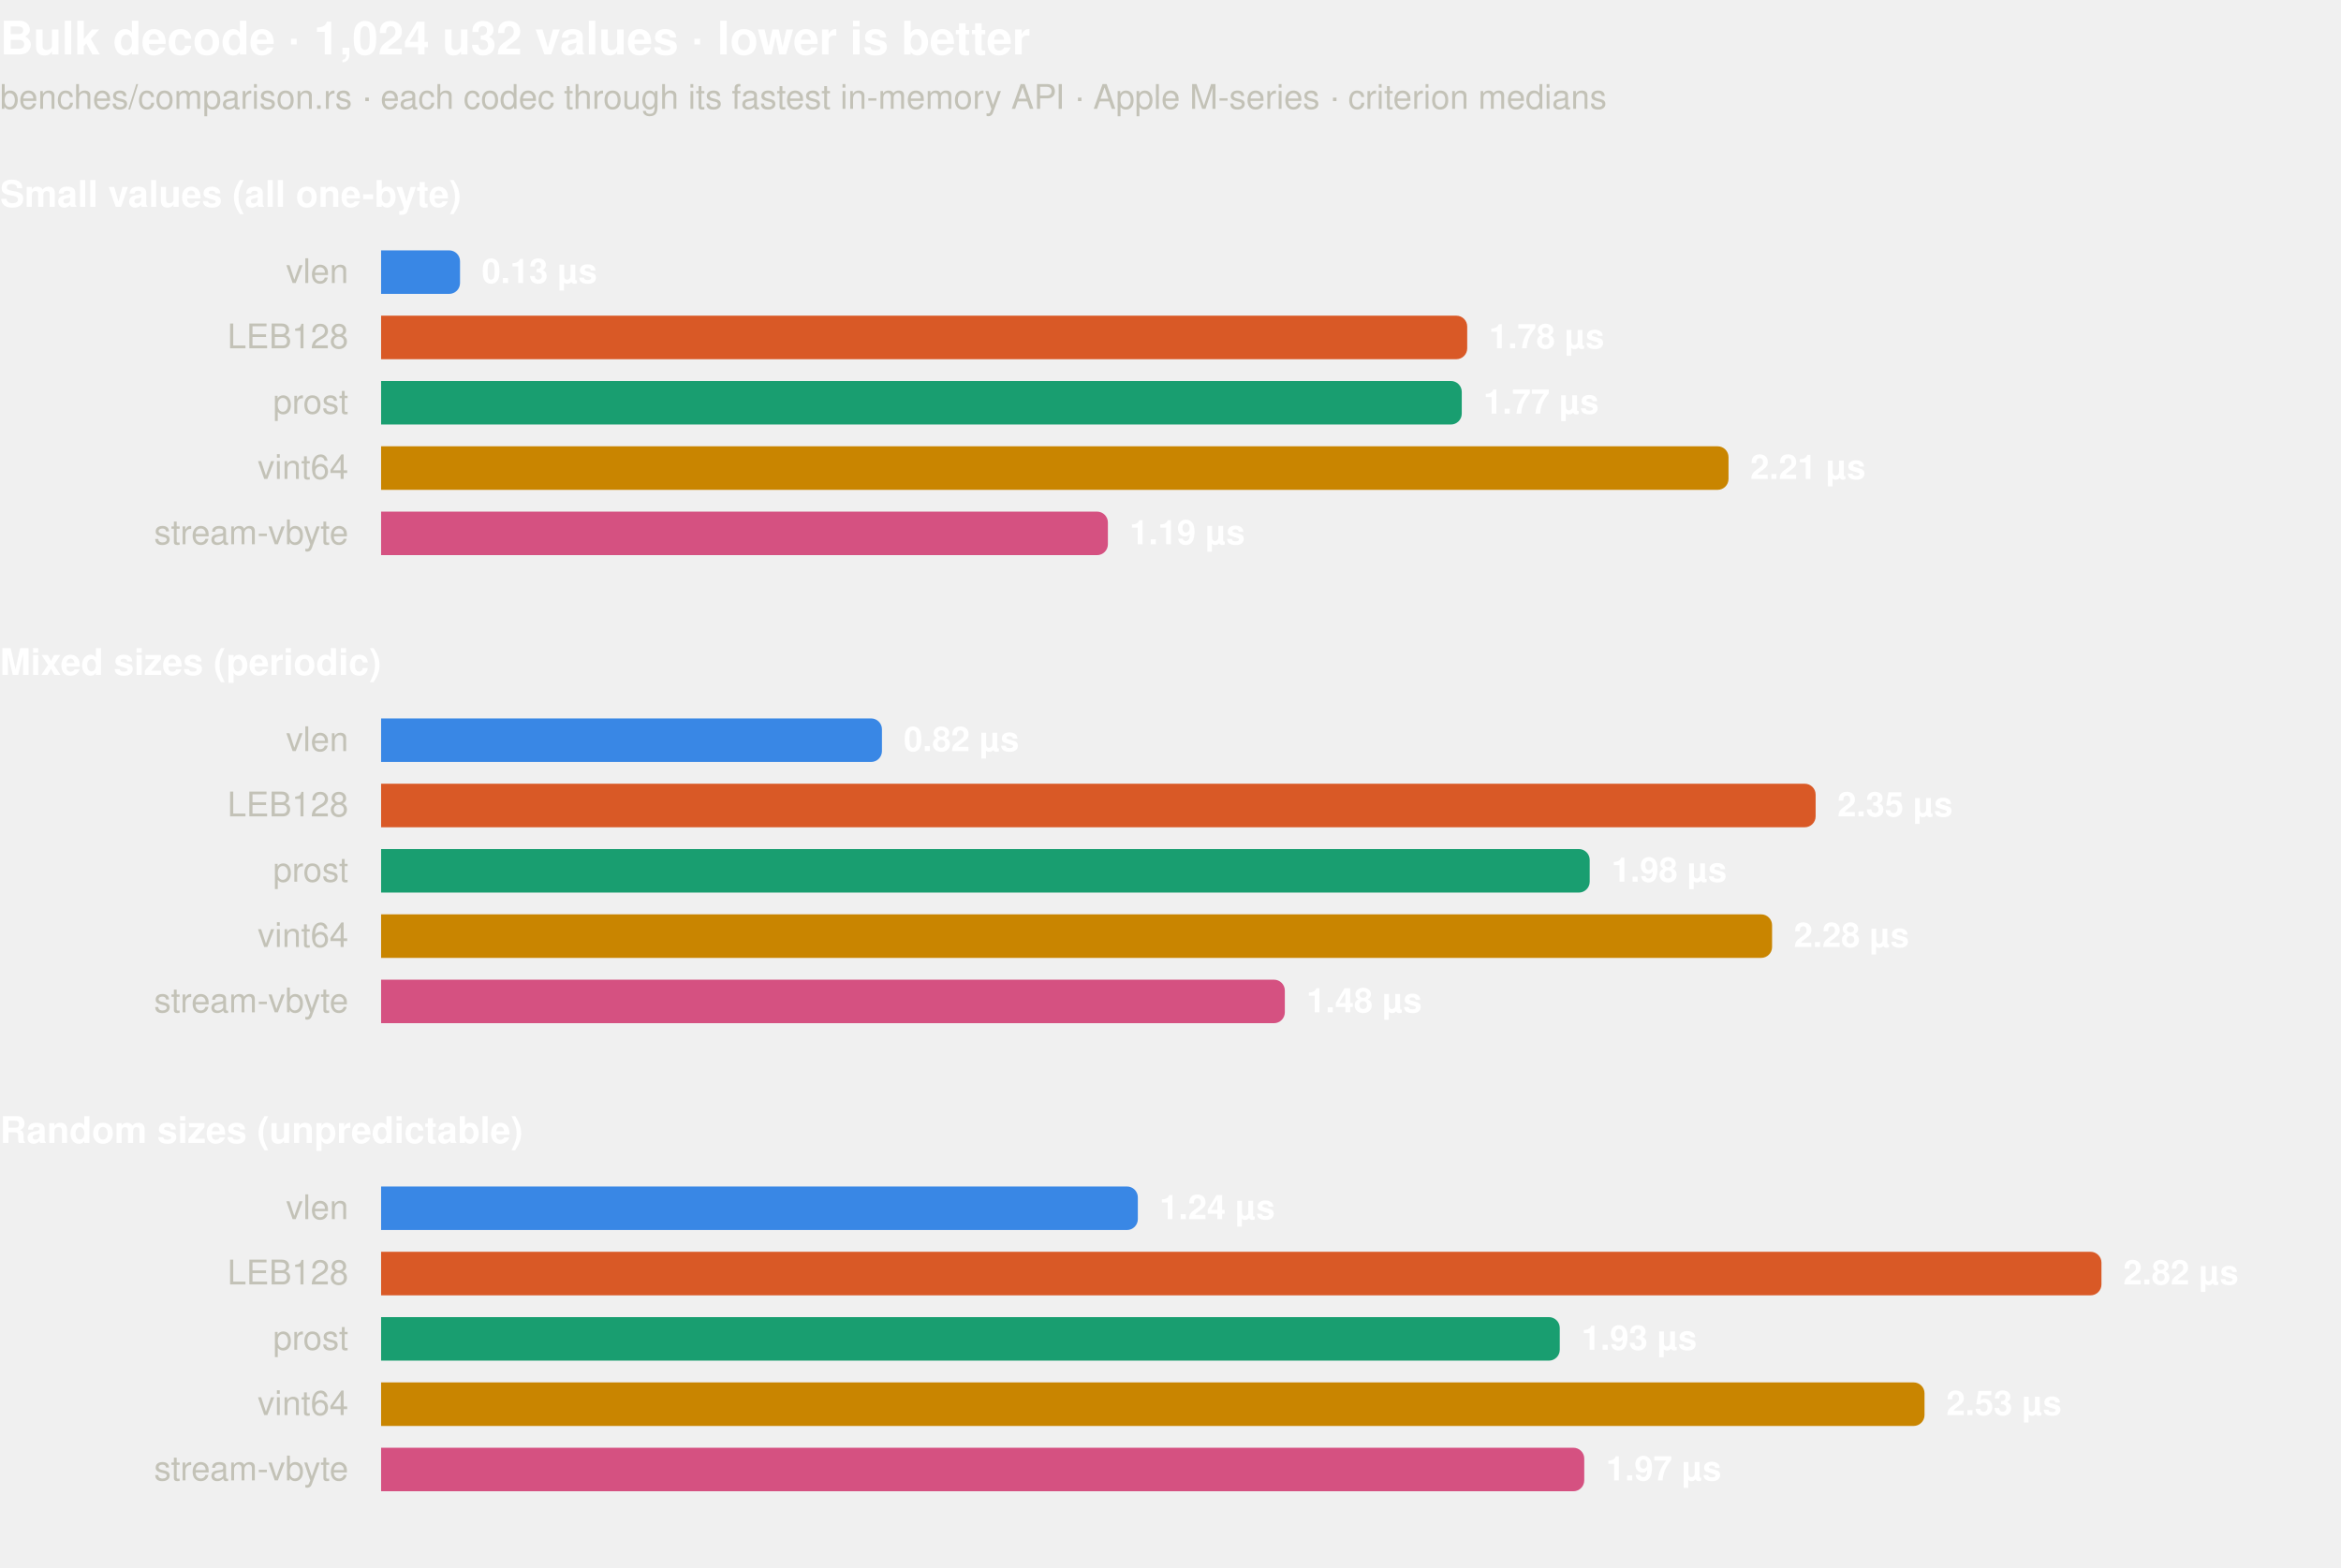
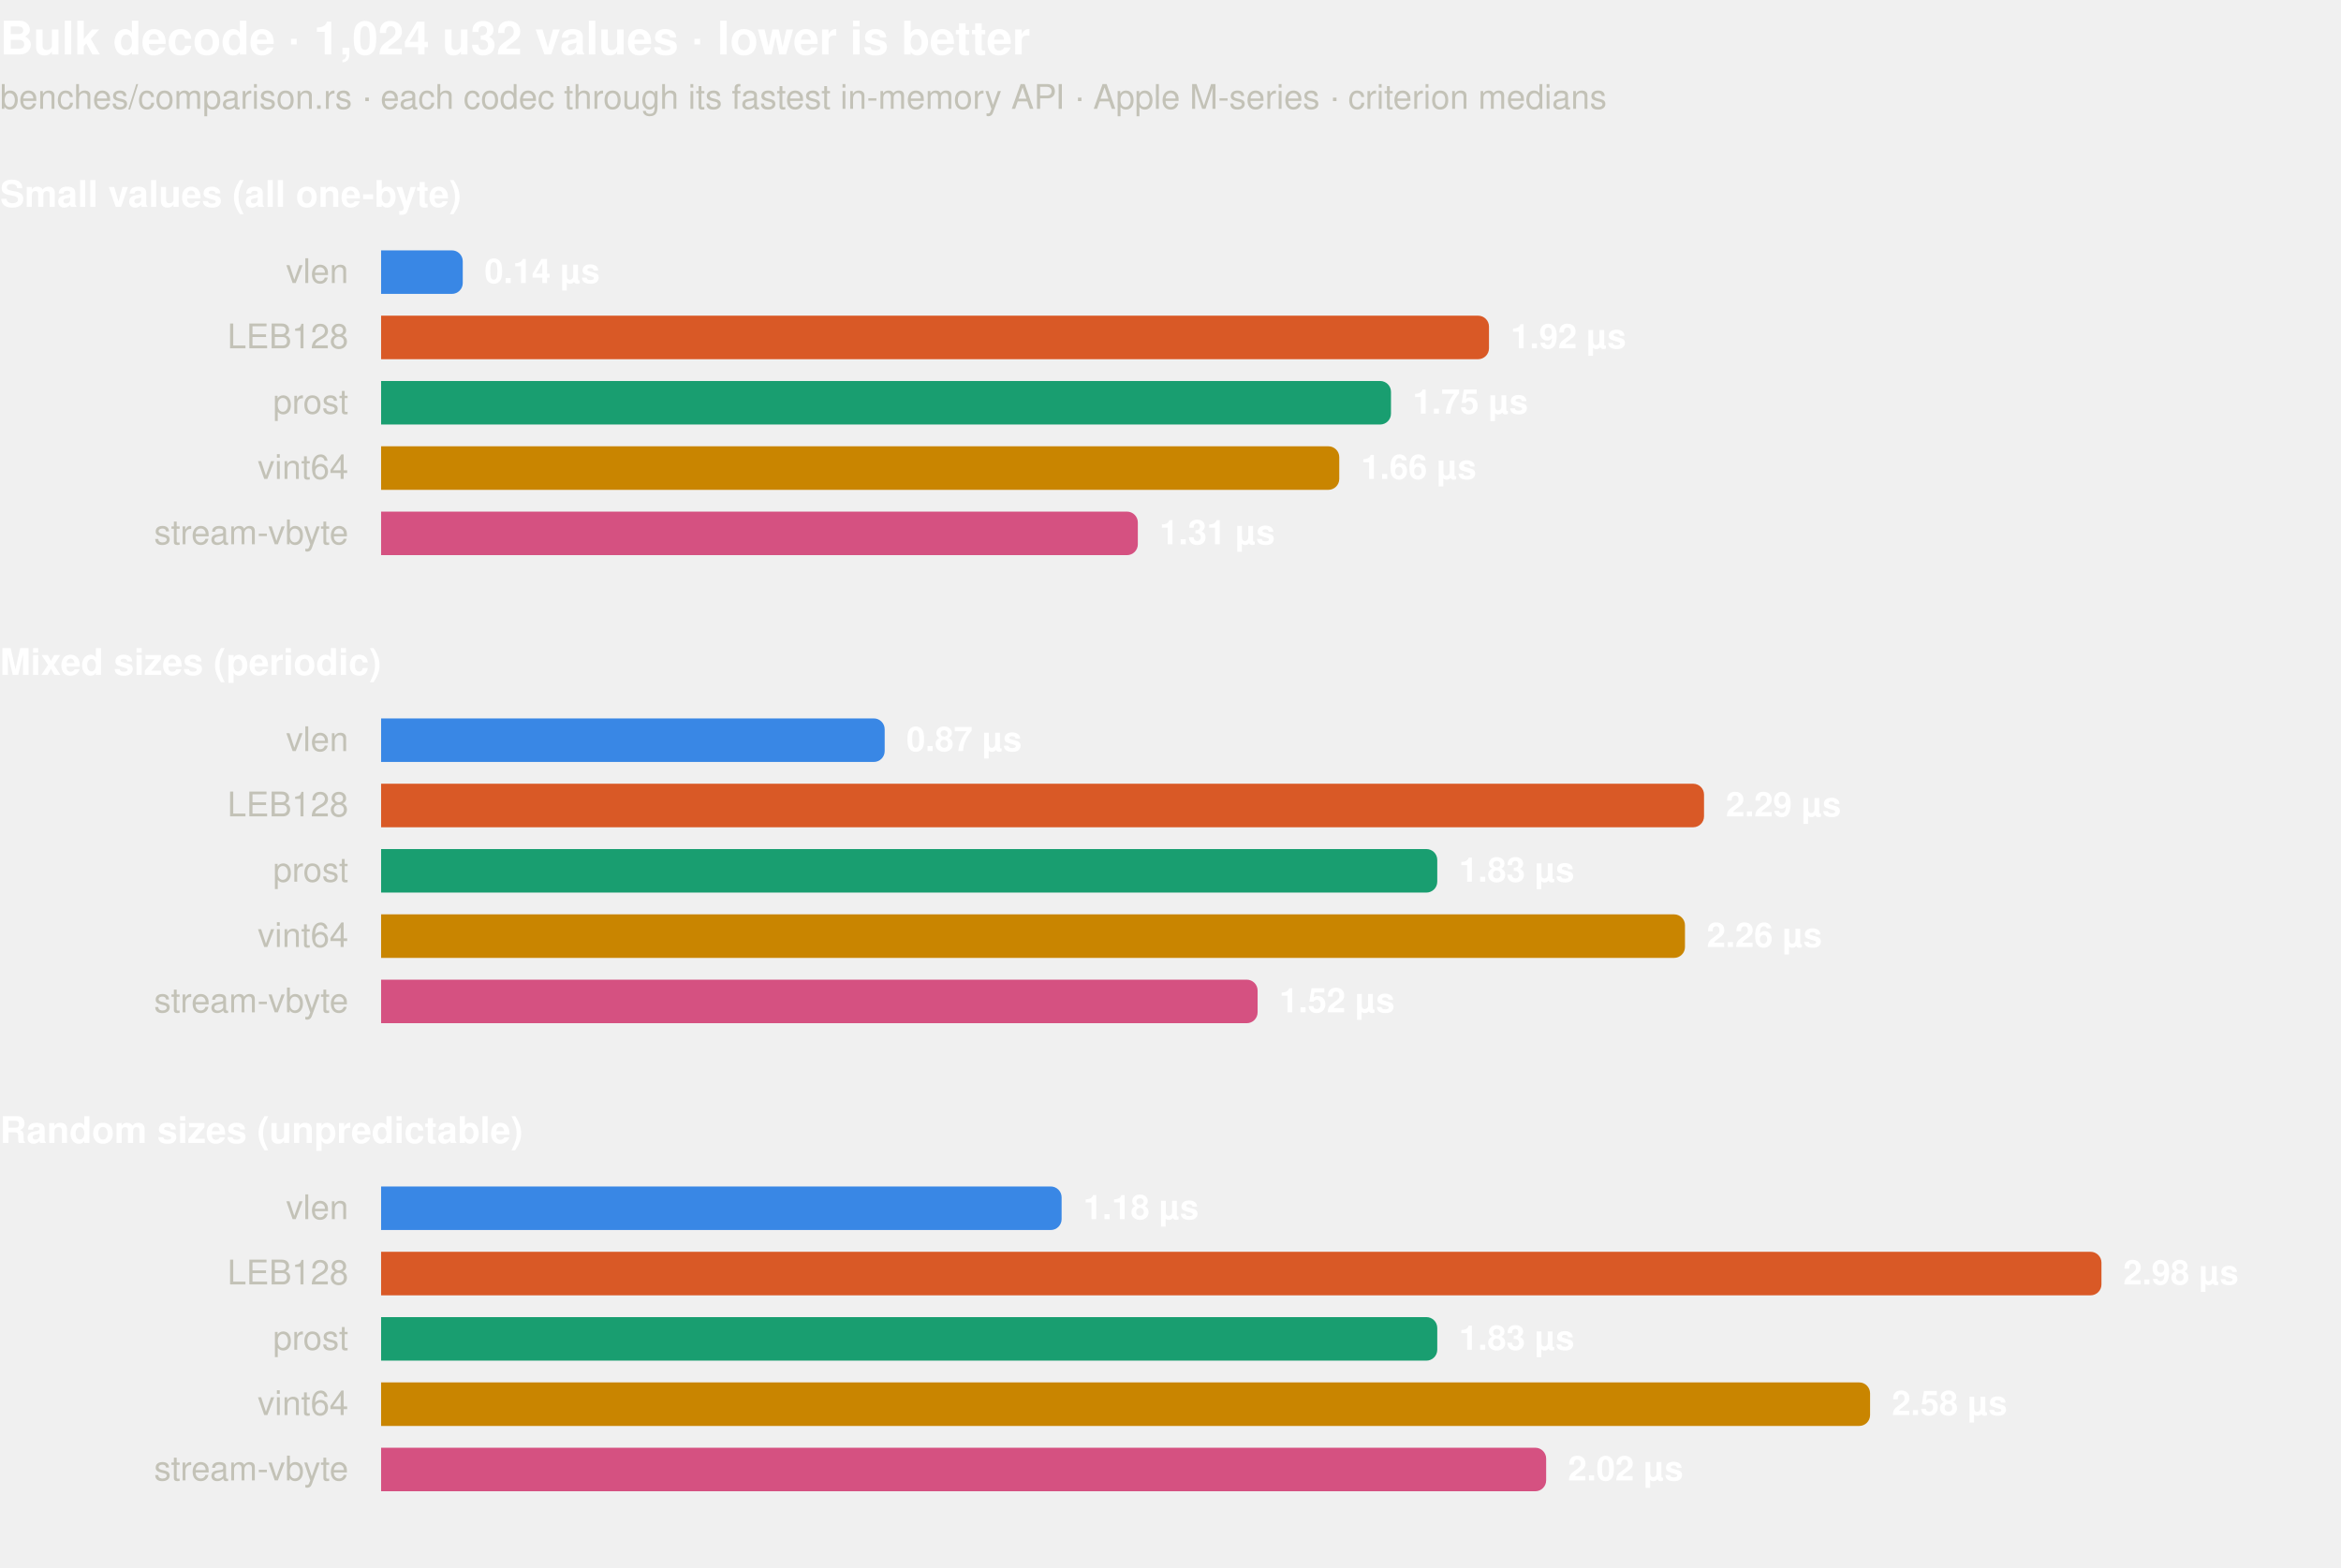
<svg xmlns="http://www.w3.org/2000/svg" width="860" height="576" viewBox="0 0 860 576" role="img" aria-label="Bulk decode benchmark: vlen versus LEB128, prost, vint64, and stream-vbyte across three value distributions">
  <style>text{font-family:-apple-system, 'Segoe UI', Helvetica, Arial, sans-serif;}.t1{fill:#ffffff;}.t2{fill:#c3c2b7;}</style>
  <text x="0" y="20" class="t1" font-size="17" font-weight="600">Bulk decode · 1,024 u32 values · lower is better</text>
  <text x="0" y="40" class="t2" font-size="12.5">benches/comparison.rs · each codec through its fastest in-memory API · Apple M-series · criterion medians</text>
  <text x="0" y="76" class="t1" font-size="13.5" font-weight="600">Small values (all one-byte)</text>
  <text x="128" y="104.0" class="t2" font-size="12.5" text-anchor="end">vlen</text>
-   <path d="M140,92.0 h25 a4,4 0 0 1 4,4 v8 a4,4 0 0 1 -4,4 h-25 z" fill="#3987e5" />
-   <text x="177" y="104.0" class="t1" font-size="12.5" font-weight="600">0.13 µs</text>
+   <path d="M140,92.0 h26 a4,4 0 0 1 4,4 v8 a4,4 0 0 1 -4,4 h-26 z" fill="#3987e5" />
+   <text x="178" y="104.0" class="t1" font-size="12.5" font-weight="600">0.14 µs</text>
  <text x="128" y="128.0" class="t2" font-size="12.5" text-anchor="end">LEB128</text>
-   <path d="M140,116.0 h395 a4,4 0 0 1 4,4 v8 a4,4 0 0 1 -4,4 h-395 z" fill="#d95926" />
-   <text x="547" y="128.0" class="t1" font-size="12.5" font-weight="600">1.78 µs</text>
+   <path d="M140,116.0 h403 a4,4 0 0 1 4,4 v8 a4,4 0 0 1 -4,4 h-403 z" fill="#d95926" />
+   <text x="555" y="128.0" class="t1" font-size="12.5" font-weight="600">1.92 µs</text>
  <text x="128" y="152.0" class="t2" font-size="12.5" text-anchor="end">prost</text>
-   <path d="M140,140.0 h393 a4,4 0 0 1 4,4 v8 a4,4 0 0 1 -4,4 h-393 z" fill="#199e70" />
-   <text x="545" y="152.0" class="t1" font-size="12.5" font-weight="600">1.77 µs</text>
+   <path d="M140,140.0 h367 a4,4 0 0 1 4,4 v8 a4,4 0 0 1 -4,4 h-367 z" fill="#199e70" />
+   <text x="519" y="152.0" class="t1" font-size="12.5" font-weight="600">1.75 µs</text>
  <text x="128" y="176.0" class="t2" font-size="12.5" text-anchor="end">vint64</text>
-   <path d="M140,164.0 h491 a4,4 0 0 1 4,4 v8 a4,4 0 0 1 -4,4 h-491 z" fill="#c98500" />
-   <text x="643" y="176.0" class="t1" font-size="12.5" font-weight="600">2.21 µs</text>
+   <path d="M140,164.0 h348 a4,4 0 0 1 4,4 v8 a4,4 0 0 1 -4,4 h-348 z" fill="#c98500" />
+   <text x="500" y="176.0" class="t1" font-size="12.5" font-weight="600">1.66 µs</text>
  <text x="128" y="200.0" class="t2" font-size="12.5" text-anchor="end">stream-vbyte</text>
-   <path d="M140,188.0 h263 a4,4 0 0 1 4,4 v8 a4,4 0 0 1 -4,4 h-263 z" fill="#d55181" />
-   <text x="415" y="200.0" class="t1" font-size="12.5" font-weight="600">1.19 µs</text>
+   <path d="M140,188.0 h274 a4,4 0 0 1 4,4 v8 a4,4 0 0 1 -4,4 h-274 z" fill="#d55181" />
+   <text x="426" y="200.0" class="t1" font-size="12.5" font-weight="600">1.31 µs</text>
  <text x="0" y="248" class="t1" font-size="13.5" font-weight="600">Mixed sizes (periodic)</text>
  <text x="128" y="276.0" class="t2" font-size="12.5" text-anchor="end">vlen</text>
-   <path d="M140,264.0 h180 a4,4 0 0 1 4,4 v8 a4,4 0 0 1 -4,4 h-180 z" fill="#3987e5" />
-   <text x="332" y="276.0" class="t1" font-size="12.5" font-weight="600">0.82 µs</text>
+   <path d="M140,264.0 h181 a4,4 0 0 1 4,4 v8 a4,4 0 0 1 -4,4 h-181 z" fill="#3987e5" />
+   <text x="333" y="276.0" class="t1" font-size="12.5" font-weight="600">0.87 µs</text>
  <text x="128" y="300.0" class="t2" font-size="12.5" text-anchor="end">LEB128</text>
-   <path d="M140,288.0 h523 a4,4 0 0 1 4,4 v8 a4,4 0 0 1 -4,4 h-523 z" fill="#d95926" />
-   <text x="675" y="300.0" class="t1" font-size="12.5" font-weight="600">2.35 µs</text>
+   <path d="M140,288.0 h482 a4,4 0 0 1 4,4 v8 a4,4 0 0 1 -4,4 h-482 z" fill="#d95926" />
+   <text x="634" y="300.0" class="t1" font-size="12.5" font-weight="600">2.29 µs</text>
  <text x="128" y="324.0" class="t2" font-size="12.5" text-anchor="end">prost</text>
-   <path d="M140,312.0 h440 a4,4 0 0 1 4,4 v8 a4,4 0 0 1 -4,4 h-440 z" fill="#199e70" />
-   <text x="592" y="324.0" class="t1" font-size="12.5" font-weight="600">1.98 µs</text>
+   <path d="M140,312.0 h384 a4,4 0 0 1 4,4 v8 a4,4 0 0 1 -4,4 h-384 z" fill="#199e70" />
+   <text x="536" y="324.0" class="t1" font-size="12.5" font-weight="600">1.83 µs</text>
  <text x="128" y="348.0" class="t2" font-size="12.5" text-anchor="end">vint64</text>
-   <path d="M140,336.0 h507 a4,4 0 0 1 4,4 v8 a4,4 0 0 1 -4,4 h-507 z" fill="#c98500" />
-   <text x="659" y="348.0" class="t1" font-size="12.5" font-weight="600">2.28 µs</text>
+   <path d="M140,336.0 h475 a4,4 0 0 1 4,4 v8 a4,4 0 0 1 -4,4 h-475 z" fill="#c98500" />
+   <text x="627" y="348.0" class="t1" font-size="12.5" font-weight="600">2.26 µs</text>
  <text x="128" y="372.0" class="t2" font-size="12.5" text-anchor="end">stream-vbyte</text>
-   <path d="M140,360.0 h328 a4,4 0 0 1 4,4 v8 a4,4 0 0 1 -4,4 h-328 z" fill="#d55181" />
-   <text x="480" y="372.0" class="t1" font-size="12.5" font-weight="600">1.48 µs</text>
+   <path d="M140,360.0 h318 a4,4 0 0 1 4,4 v8 a4,4 0 0 1 -4,4 h-318 z" fill="#d55181" />
+   <text x="470" y="372.0" class="t1" font-size="12.5" font-weight="600">1.52 µs</text>
  <text x="0" y="420" class="t1" font-size="13.5" font-weight="600">Random sizes (unpredictable)</text>
  <text x="128" y="448.0" class="t2" font-size="12.5" text-anchor="end">vlen</text>
-   <path d="M140,436.0 h274 a4,4 0 0 1 4,4 v8 a4,4 0 0 1 -4,4 h-274 z" fill="#3987e5" />
-   <text x="426" y="448.0" class="t1" font-size="12.5" font-weight="600">1.24 µs</text>
+   <path d="M140,436.0 h246 a4,4 0 0 1 4,4 v8 a4,4 0 0 1 -4,4 h-246 z" fill="#3987e5" />
+   <text x="398" y="448.0" class="t1" font-size="12.5" font-weight="600">1.18 µs</text>
  <text x="128" y="472.0" class="t2" font-size="12.5" text-anchor="end">LEB128</text>
  <path d="M140,460.0 h628 a4,4 0 0 1 4,4 v8 a4,4 0 0 1 -4,4 h-628 z" fill="#d95926" />
-   <text x="780" y="472.0" class="t1" font-size="12.5" font-weight="600">2.82 µs</text>
+   <text x="780" y="472.0" class="t1" font-size="12.5" font-weight="600">2.98 µs</text>
  <text x="128" y="496.0" class="t2" font-size="12.5" text-anchor="end">prost</text>
-   <path d="M140,484.0 h429 a4,4 0 0 1 4,4 v8 a4,4 0 0 1 -4,4 h-429 z" fill="#199e70" />
-   <text x="581" y="496.0" class="t1" font-size="12.5" font-weight="600">1.93 µs</text>
+   <path d="M140,484.0 h384 a4,4 0 0 1 4,4 v8 a4,4 0 0 1 -4,4 h-384 z" fill="#199e70" />
+   <text x="536" y="496.0" class="t1" font-size="12.5" font-weight="600">1.83 µs</text>
  <text x="128" y="520.0" class="t2" font-size="12.5" text-anchor="end">vint64</text>
-   <path d="M140,508.0 h563 a4,4 0 0 1 4,4 v8 a4,4 0 0 1 -4,4 h-563 z" fill="#c98500" />
-   <text x="715" y="520.0" class="t1" font-size="12.5" font-weight="600">2.53 µs</text>
+   <path d="M140,508.0 h543 a4,4 0 0 1 4,4 v8 a4,4 0 0 1 -4,4 h-543 z" fill="#c98500" />
+   <text x="695" y="520.0" class="t1" font-size="12.5" font-weight="600">2.58 µs</text>
  <text x="128" y="544.0" class="t2" font-size="12.5" text-anchor="end">stream-vbyte</text>
-   <path d="M140,532.0 h438 a4,4 0 0 1 4,4 v8 a4,4 0 0 1 -4,4 h-438 z" fill="#d55181" />
-   <text x="590" y="544.0" class="t1" font-size="12.5" font-weight="600">1.97 µs</text>
+   <path d="M140,532.0 h424 a4,4 0 0 1 4,4 v8 a4,4 0 0 1 -4,4 h-424 z" fill="#d55181" />
+   <text x="576" y="544.0" class="t1" font-size="12.5" font-weight="600">2.02 µs</text>
</svg>
